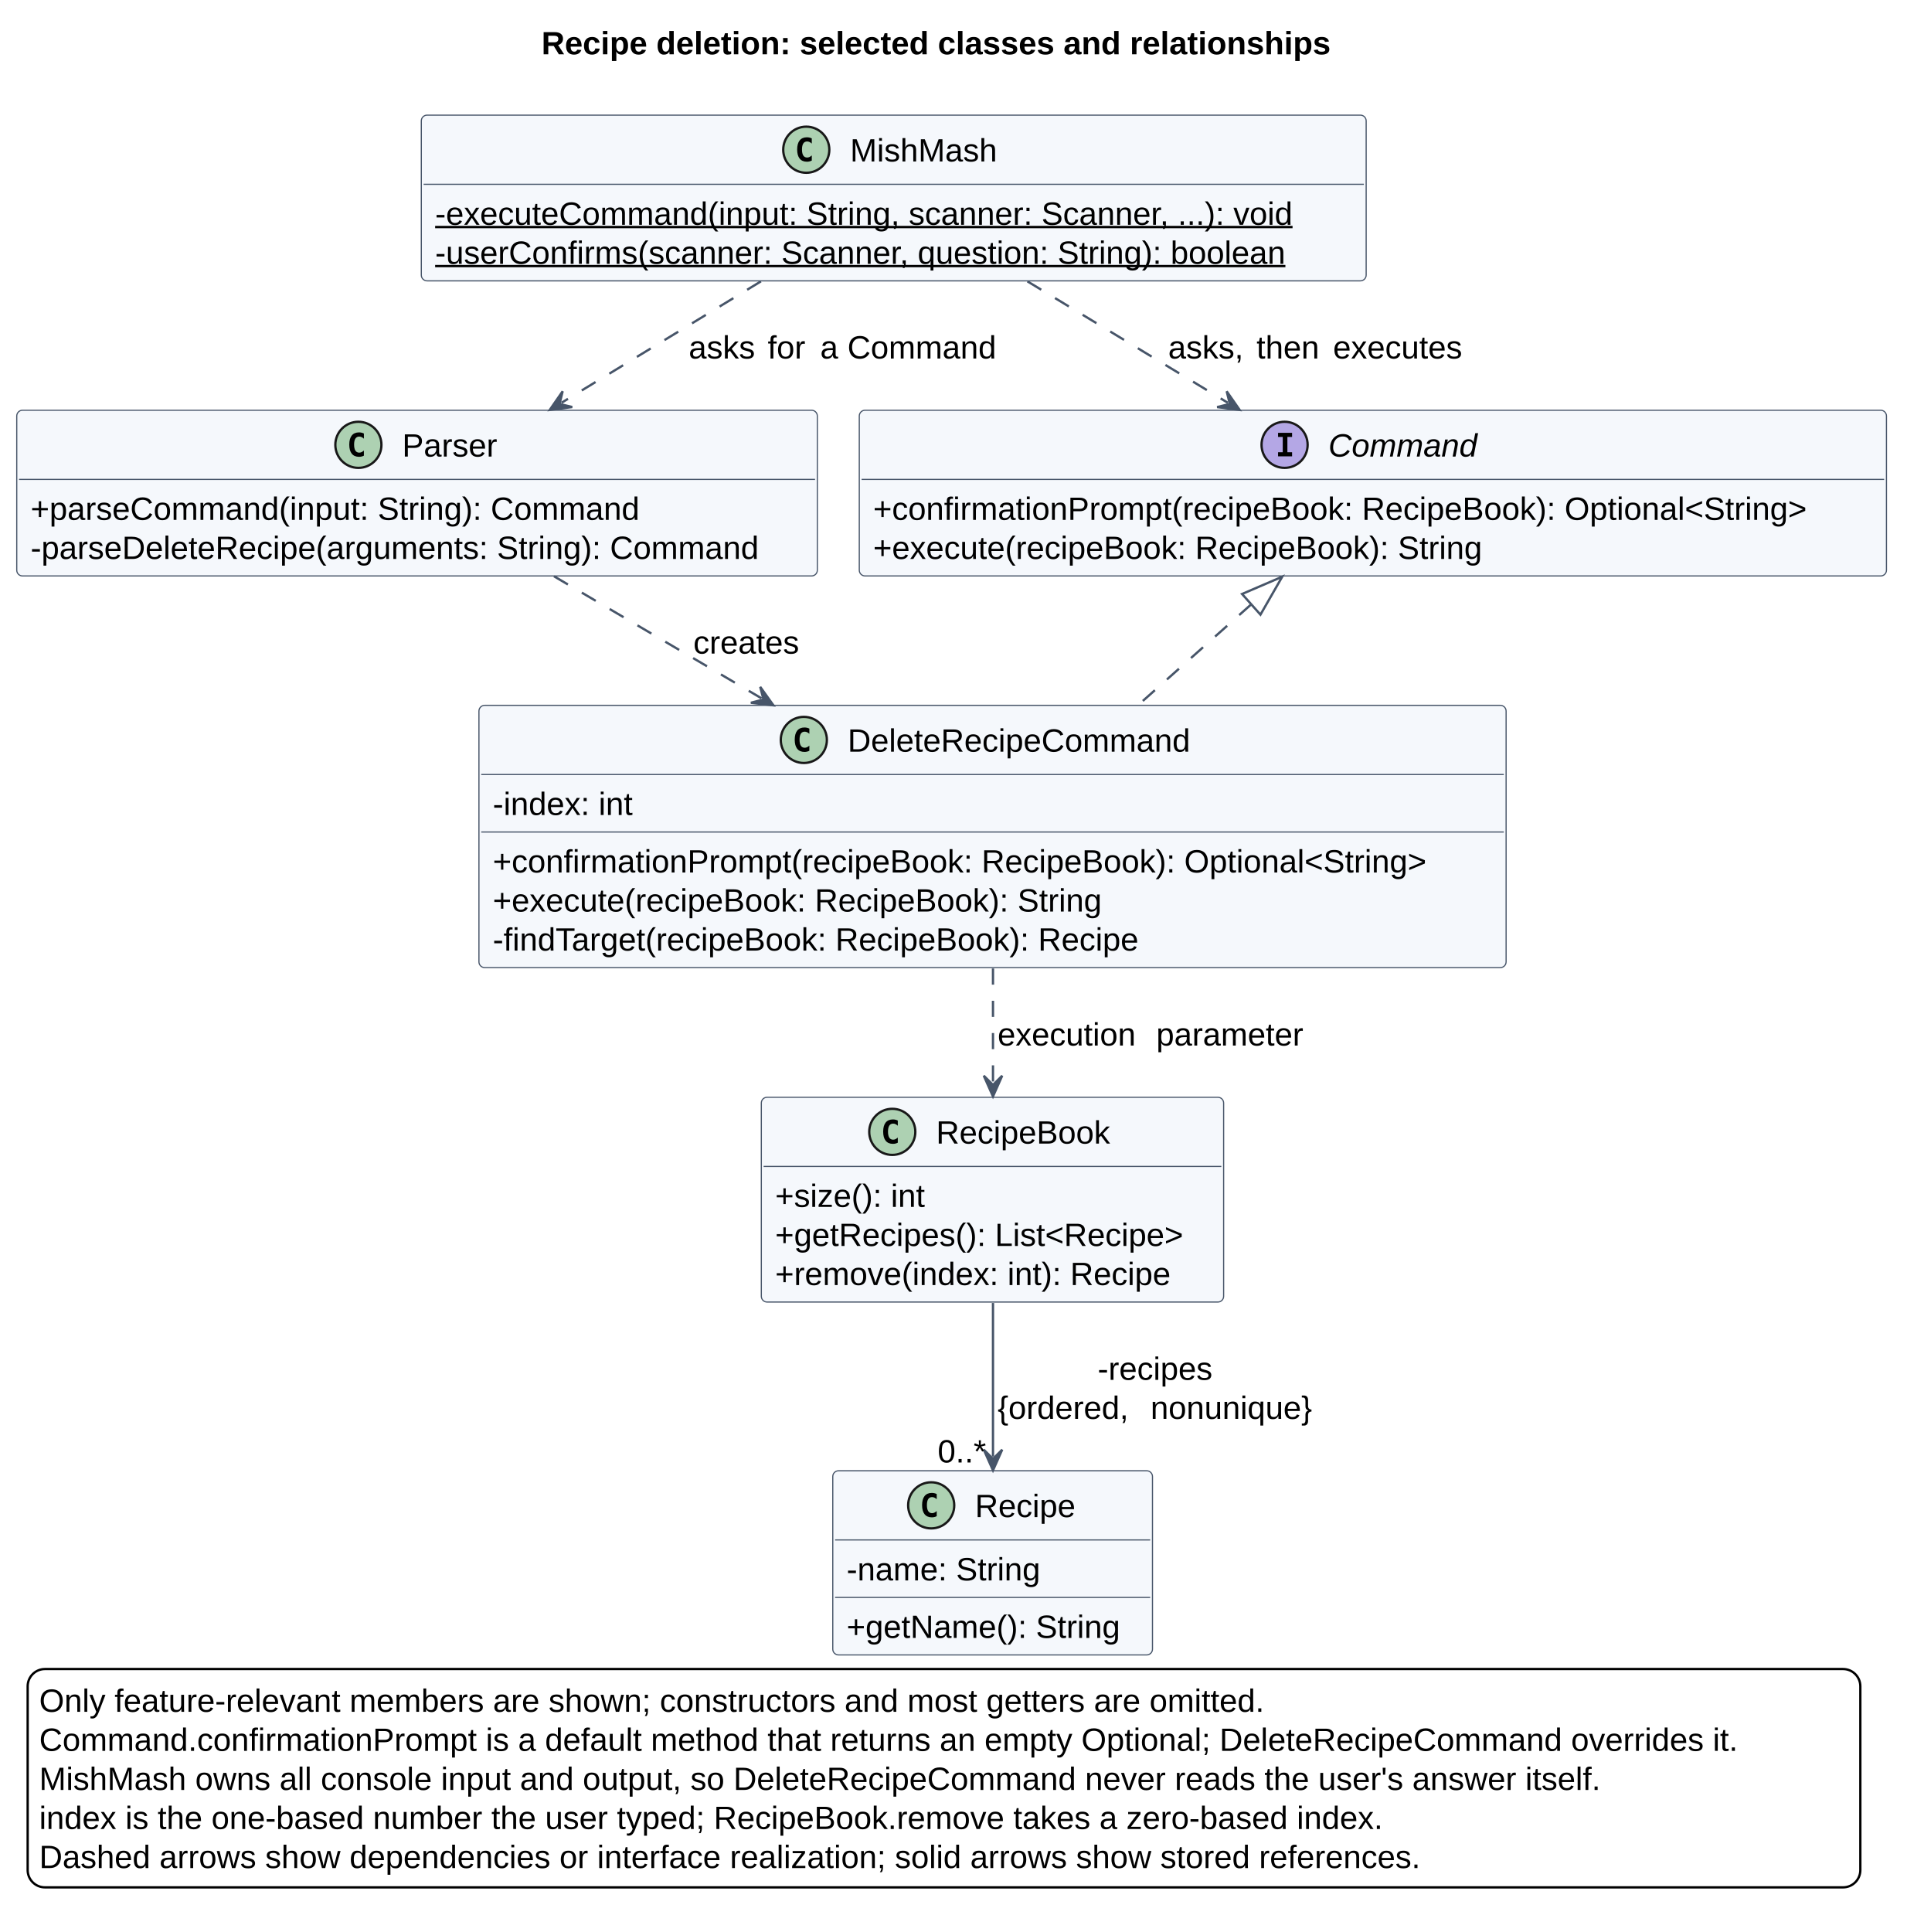
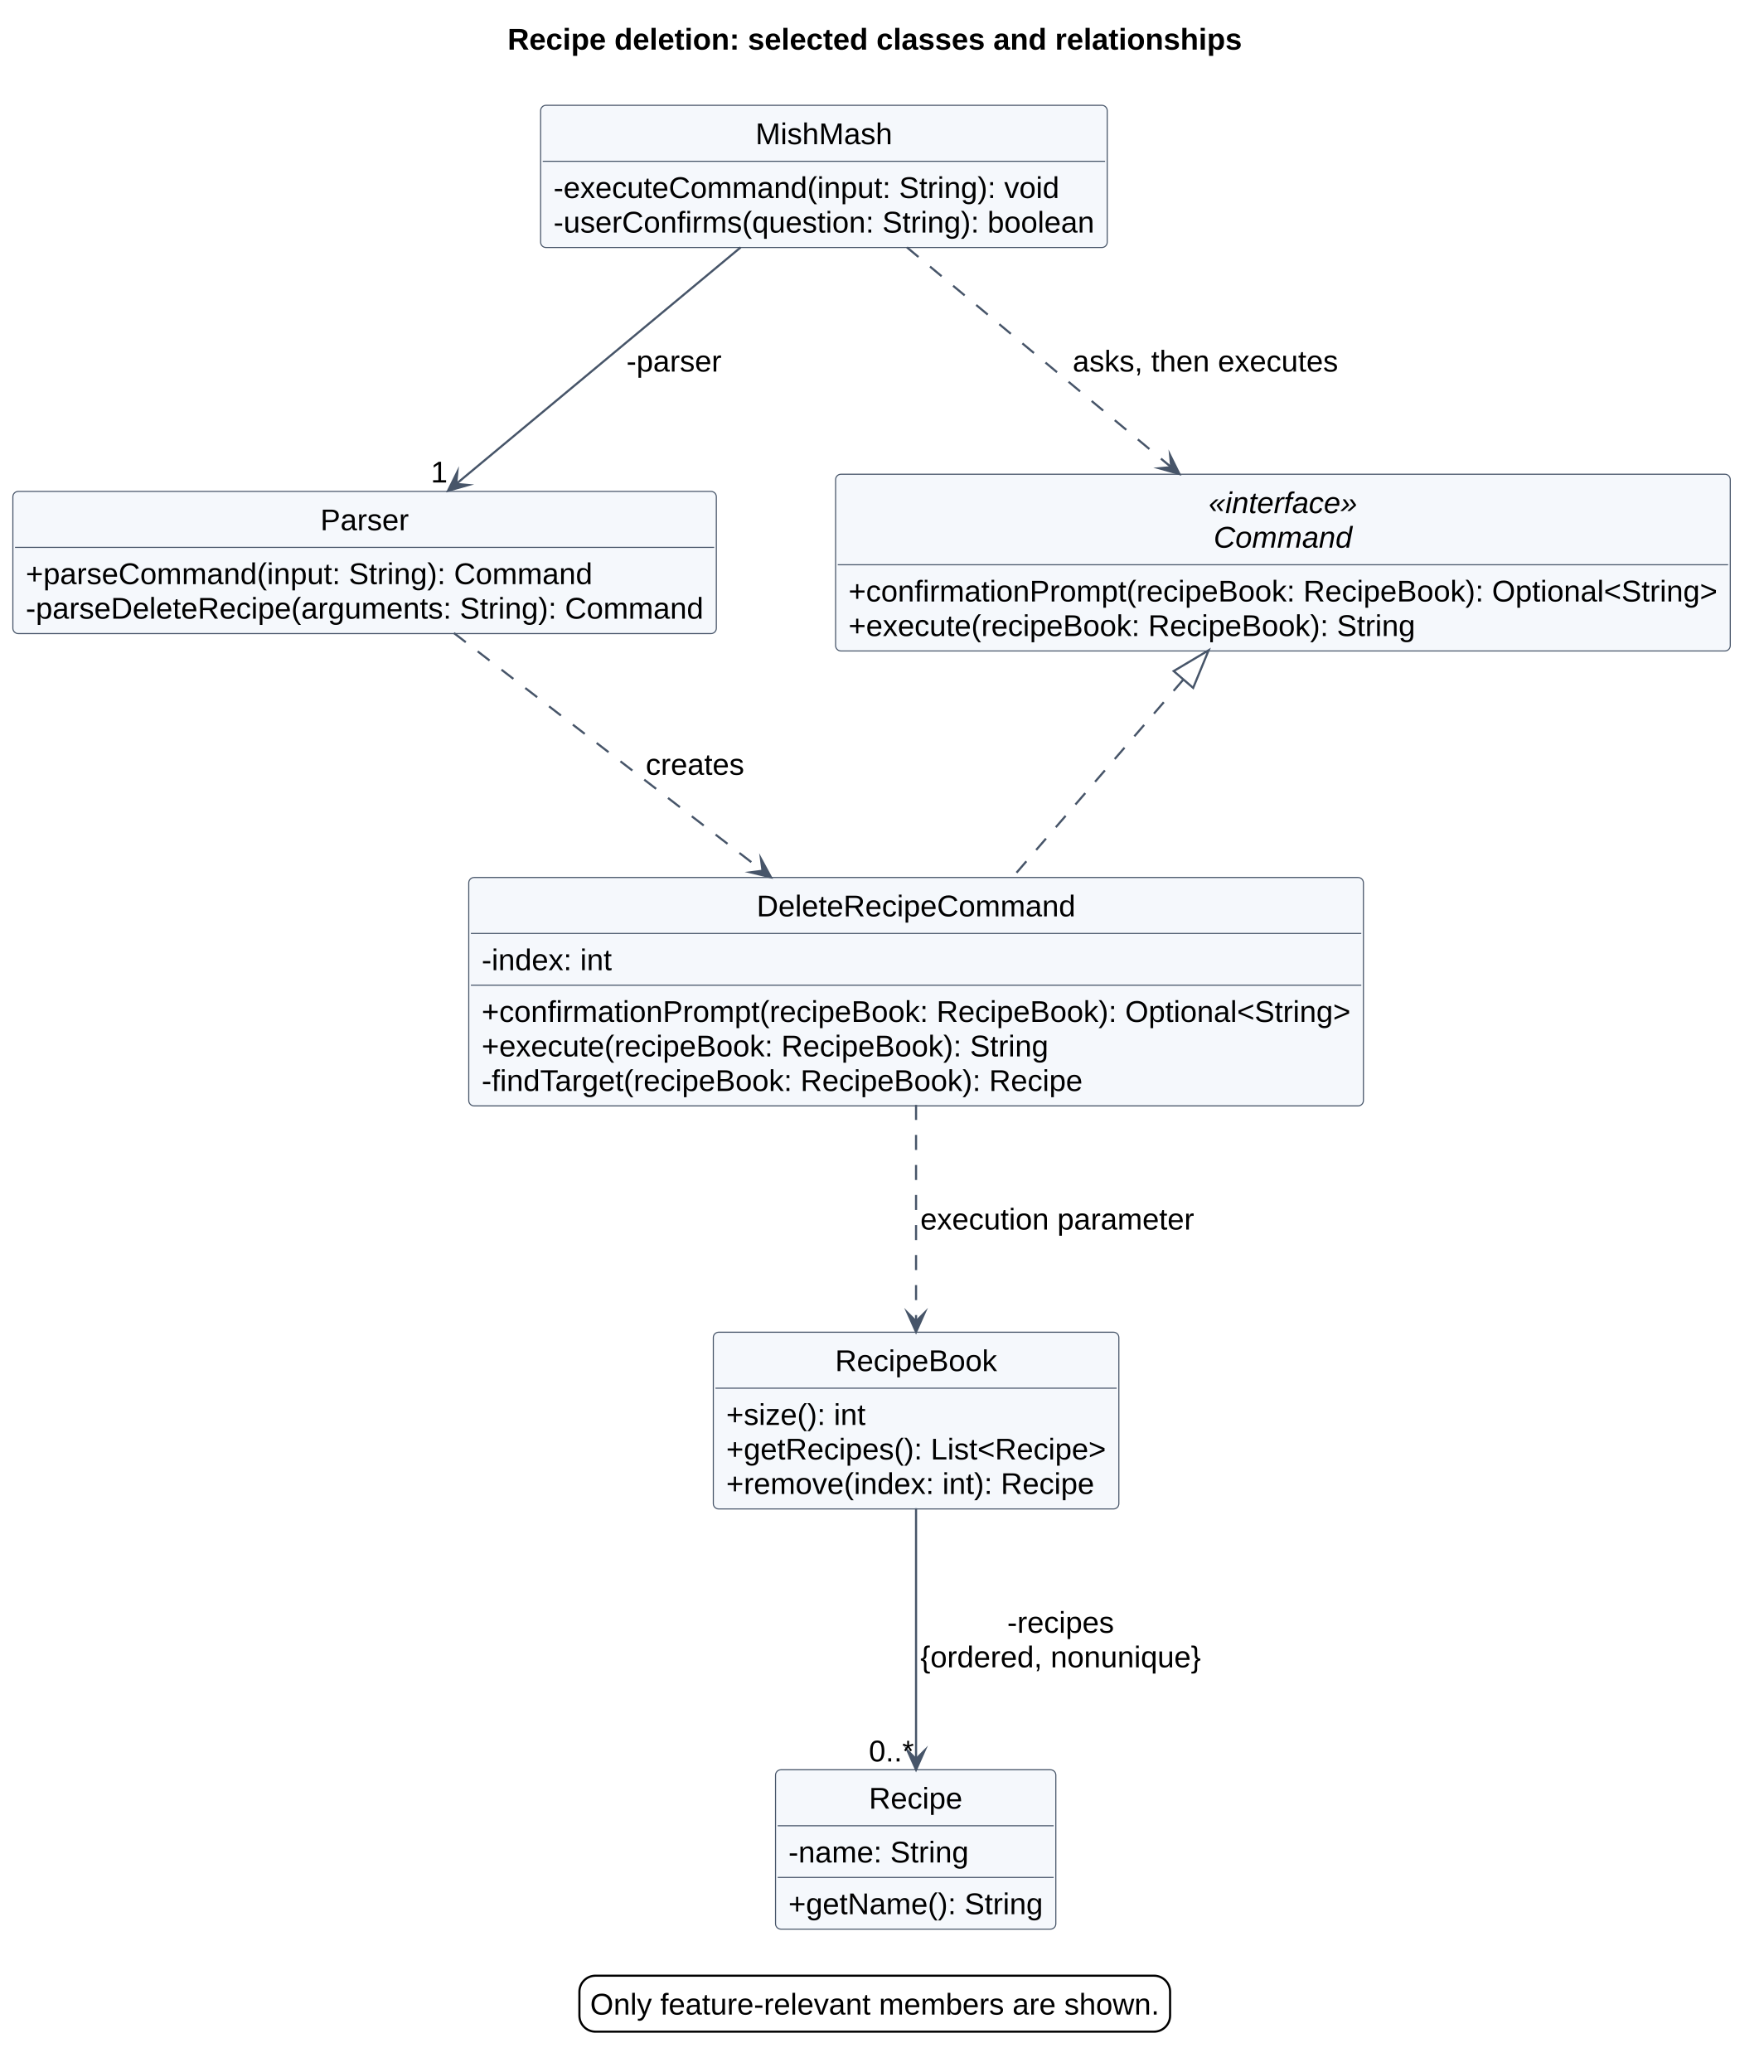
- <svg xmlns="http://www.w3.org/2000/svg" contentStyleType="text/css" data-diagram-type="CLASS" height="838px" preserveAspectRatio="none" style="width:827px;height:838px;background:#FFFFFF;" version="1.1" viewBox="0 0 827 838" width="827px" zoomAndPan="magnify">
+ <svg xmlns="http://www.w3.org/2000/svg" version="1.1" data-diagram-type="CLASS" style="width:822px;height:966px;background:#FFFFFF;" width="822px" height="966px" viewBox="0 0 822 966" zoomAndPan="magnify" preserveAspectRatio="none" contentStyleType="text/css">
  <defs />
-   <g>
-     <g class="title" data-source-line="4">
-       <text fill="#000000" font-family="Arial" font-size="14" font-weight="bold" lengthAdjust="spacing" textLength="349.241" x="234.895" y="23.562">Recipe deletion: selected classes and relationships</text>
+   <g font-family="sans-serif" lengthAdjust="spacing">
+     <g class="title" data-source-line="5">
+       <text x="236.575" y="23.132" fill="#000" font-size="14" textLength="342.351" font-weight="700" font-family="Arial">Recipe deletion: selected classes and relationships</text>
    </g>
-     <g class="entity" data-entity="MishMash" data-source-line="10" data-uid="ent0002" id="entity_MishMash">
-       <rect fill="#F5F8FC" height="71.879" rx="2.5" ry="2.5" style="stroke:#475569;stroke-width:0.5;" width="409.886" x="182.766" y="49.94" />
-       <ellipse cx="349.769" cy="64.939" fill="#ADD1B2" rx="10" ry="10" style="stroke:#181818;stroke-width:1;" />
-       <path d="M352.159,69.643 Q351.675,69.893 351.144,70.018 Q350.628,70.143 350.05,70.143 Q347.987,70.143 346.894,68.783 Q345.815,67.424 345.815,64.846 Q345.815,62.268 346.894,60.908 Q347.987,59.549 350.05,59.549 Q350.628,59.549 351.159,59.674 Q351.69,59.799 352.159,60.033 L352.159,62.283 Q351.644,61.799 351.144,61.58 Q350.659,61.361 350.144,61.361 Q349.034,61.361 348.472,62.236 Q347.909,63.111 347.909,64.846 Q347.909,66.564 348.472,67.455 Q349.034,68.33 350.144,68.33 Q350.659,68.33 351.144,68.111 Q351.644,67.877 352.159,67.408 L352.159,69.643 Z " fill="#000000" />
-       <text fill="#000000" font-family="Arial" font-size="14" lengthAdjust="spacing" textLength="67.881" x="368.769" y="70.032">MishMash</text>
-       <line style="stroke:#475569;stroke-width:0.5;" x1="183.766" x2="591.652" y1="79.939" y2="79.939" />
-       <text fill="#000000" font-family="Arial" font-size="14" lengthAdjust="spacing" text-decoration="underline" textLength="397.886" x="188.766" y="97.502">-executeCommand(input: String, scanner: Scanner, ...): void</text>
-       <text fill="#000000" font-family="Arial" font-size="14" lengthAdjust="spacing" text-decoration="underline" textLength="395.233" x="188.766" y="114.441">-userConfirms(scanner: Scanner, question: String): boolean</text>
+     <g class="entity" data-qualified-name="MishMash" id="ent0001" data-source-line="11">
+       <rect x="252" y="49.099" width="264.116" height="66.296" fill="#F5F8FC" style="stroke:#475569;stroke-width:0.5;" rx="2.5" ry="2.5" />
+       <text x="352.162" y="67.23" fill="#000" font-size="14" textLength="63.793" font-family="Arial">MishMash</text>
+       <line x1="253" y1="75.197" x2="515.116" y2="75.197" style="stroke:#475569;stroke-width:0.5;" />
+       <text x="258" y="92.329" fill="#000" font-size="14" textLength="235.771" font-family="Arial">-executeCommand(input: String): void</text>
+       <text x="258" y="108.428" fill="#000" font-size="14" textLength="252.116" font-family="Arial">-userConfirms(question: String): boolean</text>
    </g>
-     <g class="entity" data-entity="Parser" data-source-line="14" data-uid="ent0003" id="entity_Parser">
-       <rect fill="#F5F8FC" height="71.879" rx="2.5" ry="2.5" style="stroke:#475569;stroke-width:0.5;" width="347.303" x="7.266" y="177.94" />
-       <ellipse cx="155.47" cy="192.94" fill="#ADD1B2" rx="10" ry="10" style="stroke:#181818;stroke-width:1;" />
-       <path d="M157.86,197.643 Q157.376,197.893 156.845,198.018 Q156.329,198.143 155.751,198.143 Q153.689,198.143 152.595,196.783 Q151.517,195.424 151.517,192.846 Q151.517,190.268 152.595,188.908 Q153.689,187.549 155.751,187.549 Q156.329,187.549 156.86,187.674 Q157.392,187.799 157.86,188.033 L157.86,190.283 Q157.345,189.799 156.845,189.58 Q156.36,189.361 155.845,189.361 Q154.735,189.361 154.173,190.236 Q153.61,191.111 153.61,192.846 Q153.61,194.565 154.173,195.455 Q154.735,196.33 155.845,196.33 Q156.36,196.33 156.845,196.111 Q157.345,195.877 157.86,195.408 L157.86,197.643 Z " fill="#000000" />
-       <text fill="#000000" font-family="Arial" font-size="14" lengthAdjust="spacing" textLength="42.895" x="174.47" y="198.032">Parser</text>
-       <line style="stroke:#475569;stroke-width:0.5;" x1="8.266" x2="353.569" y1="207.94" y2="207.94" />
-       <text fill="#000000" font-family="Arial" font-size="14" lengthAdjust="spacing" textLength="280.554" x="13.266" y="225.502">+parseCommand(input: String): Command</text>
-       <text fill="#000000" font-family="Arial" font-size="14" lengthAdjust="spacing" textLength="335.303" x="13.266" y="242.441">-parseDeleteRecipe(arguments: String): Command</text>
+     <g class="entity" data-qualified-name="Parser" id="ent0002" data-source-line="15">
+       <rect x="6" y="229.099" width="327.909" height="66.296" fill="#F5F8FC" style="stroke:#475569;stroke-width:0.5;" rx="2.5" ry="2.5" />
+       <text x="149.337" y="247.23" fill="#000" font-size="14" textLength="41.234" font-family="Arial">Parser</text>
+       <line x1="7" y1="255.197" x2="332.909" y2="255.197" style="stroke:#475569;stroke-width:0.5;" />
+       <text x="12" y="272.329" fill="#000" font-size="14" textLength="264.168" font-family="Arial">+parseCommand(input: String): Command</text>
+       <text x="12" y="288.428" fill="#000" font-size="14" textLength="315.909" font-family="Arial">-parseDeleteRecipe(arguments: String): Command</text>
    </g>
-     <g class="entity" data-entity="Command" data-source-line="18" data-uid="ent0004" id="entity_Command">
-       <rect fill="#F5F8FC" height="71.879" rx="2.5" ry="2.5" style="stroke:#475569;stroke-width:0.5;" width="445.597" x="372.766" y="177.94" />
-       <ellipse cx="557.265" cy="192.94" fill="#B4A7E5" rx="10" ry="10" style="stroke:#181818;stroke-width:1;" />
-       <path d="M554.437,189.518 L554.437,187.736 L560.515,187.736 L560.515,189.518 L558.484,189.518 L558.484,196.158 L560.515,196.158 L560.515,197.94 L554.437,197.94 L554.437,196.158 L556.468,196.158 L556.468,189.518 L554.437,189.518 Z " fill="#000000" />
-       <text fill="#000000" font-family="Arial" font-size="14" font-style="italic" lengthAdjust="spacing" textLength="68.599" x="576.265" y="198.032">Command</text>
-       <line style="stroke:#475569;stroke-width:0.5;" x1="373.766" x2="817.363" y1="207.94" y2="207.94" />
-       <text fill="#000000" font-family="Arial" font-size="14" lengthAdjust="spacing" textLength="433.597" x="378.766" y="225.502">+confirmationPrompt(recipeBook: RecipeBook): Optional&lt;String&gt;</text>
-       <text fill="#000000" font-family="Arial" font-size="14" lengthAdjust="spacing" textLength="281.6" x="378.766" y="242.441">+execute(recipeBook: RecipeBook): String</text>
+     <g class="entity" data-qualified-name="Command" id="ent0003" data-source-line="19">
+       <rect x="389.5" y="221.099" width="417.036" height="82.395" fill="#F5F8FC" style="stroke:#475569;stroke-width:0.5;" rx="2.5" ry="2.5" />
+       <text x="563.384" y="239.23" fill="#000" font-size="14" textLength="69.269" font-style="italic" font-family="Arial">«interface»</text>
+       <text x="565.729" y="255.329" fill="#000" font-size="14" textLength="64.579" font-style="italic" font-family="Arial">Command</text>
+       <line x1="390.5" y1="263.296" x2="805.536" y2="263.296" style="stroke:#475569;stroke-width:0.5;" />
+       <text x="395.5" y="280.428" fill="#000" font-size="14" textLength="405.036" font-family="Arial">+confirmationPrompt(recipeBook: RecipeBook): Optional&lt;String&gt;</text>
+       <text x="395.5" y="296.526" fill="#000" font-size="14" textLength="264.195" font-family="Arial">+execute(recipeBook: RecipeBook): String</text>
    </g>
-     <g class="entity" data-entity="DeleteRecipeCommand" data-source-line="22" data-uid="ent0005" id="entity_DeleteRecipeCommand">
-       <rect fill="#F5F8FC" height="113.758" rx="2.5" ry="2.5" style="stroke:#475569;stroke-width:0.5;" width="445.597" x="207.766" y="305.94" />
-       <ellipse cx="348.71" cy="320.94" fill="#ADD1B2" rx="10" ry="10" style="stroke:#181818;stroke-width:1;" />
-       <path d="M351.101,325.643 Q350.616,325.893 350.085,326.018 Q349.569,326.143 348.991,326.143 Q346.929,326.143 345.835,324.783 Q344.757,323.424 344.757,320.846 Q344.757,318.268 345.835,316.908 Q346.929,315.549 348.991,315.549 Q349.569,315.549 350.101,315.674 Q350.632,315.799 351.101,316.033 L351.101,318.283 Q350.585,317.799 350.085,317.58 Q349.601,317.361 349.085,317.361 Q347.976,317.361 347.413,318.236 Q346.851,319.111 346.851,320.846 Q346.851,322.565 347.413,323.455 Q347.976,324.33 349.085,324.33 Q349.601,324.33 350.085,324.111 Q350.585,323.877 351.101,323.408 L351.101,325.643 Z " fill="#000000" />
-       <text fill="#000000" font-family="Arial" font-size="14" lengthAdjust="spacing" textLength="155.709" x="367.71" y="326.032">DeleteRecipeCommand</text>
-       <line style="stroke:#475569;stroke-width:0.5;" x1="208.766" x2="652.363" y1="335.94" y2="335.94" />
-       <text fill="#000000" font-family="Arial" font-size="14" lengthAdjust="spacing" textLength="66.691" x="213.766" y="353.502">-index: int</text>
-       <line style="stroke:#475569;stroke-width:0.5;" x1="208.766" x2="652.363" y1="360.879" y2="360.879" />
-       <text fill="#000000" font-family="Arial" font-size="14" lengthAdjust="spacing" textLength="433.597" x="213.766" y="378.441">+confirmationPrompt(recipeBook: RecipeBook): Optional&lt;String&gt;</text>
-       <text fill="#000000" font-family="Arial" font-size="14" lengthAdjust="spacing" textLength="281.6" x="213.766" y="395.381">+execute(recipeBook: RecipeBook): String</text>
-       <text fill="#000000" font-family="Arial" font-size="14" lengthAdjust="spacing" textLength="300.918" x="213.766" y="412.32">-findTarget(recipeBook: RecipeBook): Recipe</text>
+     <g class="entity" data-qualified-name="DeleteRecipeCommand" id="ent0004" data-source-line="23">
+       <rect x="218.5" y="409.099" width="417.036" height="106.493" fill="#F5F8FC" style="stroke:#475569;stroke-width:0.5;" rx="2.5" ry="2.5" />
+       <text x="352.705" y="427.23" fill="#000" font-size="14" textLength="148.627" font-family="Arial">DeleteRecipeCommand</text>
+       <line x1="219.5" y1="435.197" x2="634.536" y2="435.197" style="stroke:#475569;stroke-width:0.5;" />
+       <text x="224.5" y="452.329" fill="#000" font-size="14" textLength="60.696" font-family="Arial">-index: int</text>
+       <line x1="219.5" y1="459.296" x2="634.536" y2="459.296" style="stroke:#475569;stroke-width:0.5;" />
+       <text x="224.5" y="476.428" fill="#000" font-size="14" textLength="405.036" font-family="Arial">+confirmationPrompt(recipeBook: RecipeBook): Optional&lt;String&gt;</text>
+       <text x="224.5" y="492.526" fill="#000" font-size="14" textLength="264.195" font-family="Arial">+execute(recipeBook: RecipeBook): String</text>
+       <text x="224.5" y="508.625" fill="#000" font-size="14" textLength="281.688" font-family="Arial">-findTarget(recipeBook: RecipeBook): Recipe</text>
    </g>
-     <g class="entity" data-entity="RecipeBook" data-source-line="28" data-uid="ent0006" id="entity_RecipeBook">
-       <rect fill="#F5F8FC" height="88.818" rx="2.5" ry="2.5" style="stroke:#475569;stroke-width:0.5;" width="200.556" x="330.266" y="475.94" />
-       <ellipse cx="387.08" cy="490.94" fill="#ADD1B2" rx="10" ry="10" style="stroke:#181818;stroke-width:1;" />
-       <path d="M389.471,495.643 Q388.986,495.893 388.455,496.018 Q387.94,496.143 387.361,496.143 Q385.299,496.143 384.205,494.783 Q383.127,493.424 383.127,490.846 Q383.127,488.268 384.205,486.908 Q385.299,485.549 387.361,485.549 Q387.94,485.549 388.471,485.674 Q389.002,485.799 389.471,486.033 L389.471,488.283 Q388.955,487.799 388.455,487.58 Q387.971,487.361 387.455,487.361 Q386.346,487.361 385.783,488.236 Q385.221,489.111 385.221,490.846 Q385.221,492.565 385.783,493.455 Q386.346,494.33 387.455,494.33 Q387.971,494.33 388.455,494.111 Q388.955,493.877 389.471,493.408 L389.471,495.643 Z " fill="#000000" />
-       <text fill="#000000" font-family="Arial" font-size="14" lengthAdjust="spacing" textLength="78.928" x="406.08" y="496.032">RecipeBook</text>
-       <line style="stroke:#475569;stroke-width:0.5;" x1="331.266" x2="529.822" y1="505.94" y2="505.94" />
-       <text fill="#000000" font-family="Arial" font-size="14" lengthAdjust="spacing" textLength="70.362" x="336.266" y="523.502">+size(): int</text>
-       <text fill="#000000" font-family="Arial" font-size="14" lengthAdjust="spacing" textLength="188.556" x="336.266" y="540.441">+getRecipes(): List&lt;Recipe&gt;</text>
-       <text fill="#000000" font-family="Arial" font-size="14" lengthAdjust="spacing" textLength="183.114" x="336.266" y="557.381">+remove(index: int): Recipe</text>
+     <g class="entity" data-qualified-name="RecipeBook" id="ent0005" data-source-line="29">
+       <rect x="332.5" y="621.099" width="189.037" height="82.395" fill="#F5F8FC" style="stroke:#475569;stroke-width:0.5;" rx="2.5" ry="2.5" />
+       <text x="389.274" y="639.23" fill="#000" font-size="14" textLength="75.489" font-family="Arial">RecipeBook</text>
+       <line x1="333.5" y1="647.197" x2="520.537" y2="647.197" style="stroke:#475569;stroke-width:0.5;" />
+       <text x="338.5" y="664.329" fill="#000" font-size="14" textLength="64.962" font-family="Arial">+size(): int</text>
+       <text x="338.5" y="680.428" fill="#000" font-size="14" textLength="177.037" font-family="Arial">+getRecipes(): List&lt;Recipe&gt;</text>
+       <text x="338.5" y="696.526" fill="#000" font-size="14" textLength="171.575" font-family="Arial">+remove(index: int): Recipe</text>
    </g>
-     <g class="entity" data-entity="Recipe" data-source-line="33" data-uid="ent0007" id="entity_Recipe">
-       <rect fill="#F5F8FC" height="79.879" rx="2.5" ry="2.5" style="stroke:#475569;stroke-width:0.5;" width="138.69" x="361.266" y="637.939" />
-       <ellipse cx="403.964" cy="652.939" fill="#ADD1B2" rx="10" ry="10" style="stroke:#181818;stroke-width:1;" />
-       <path d="M406.354,657.643 Q405.87,657.893 405.339,658.018 Q404.823,658.143 404.245,658.143 Q402.183,658.143 401.089,656.783 Q400.011,655.424 400.011,652.846 Q400.011,650.268 401.089,648.908 Q402.183,647.549 404.245,647.549 Q404.823,647.549 405.354,647.674 Q405.886,647.799 406.354,648.033 L406.354,650.283 Q405.839,649.799 405.339,649.58 Q404.854,649.361 404.339,649.361 Q403.229,649.361 402.667,650.236 Q402.104,651.111 402.104,652.846 Q402.104,654.564 402.667,655.455 Q403.229,656.33 404.339,656.33 Q404.854,656.33 405.339,656.111 Q405.839,655.877 406.354,655.408 L406.354,657.643 Z " fill="#000000" />
-       <text fill="#000000" font-family="Arial" font-size="14" lengthAdjust="spacing" textLength="45.295" x="422.964" y="658.032">Recipe</text>
-       <line style="stroke:#475569;stroke-width:0.5;" x1="362.266" x2="498.957" y1="667.939" y2="667.939" />
-       <text fill="#000000" font-family="Arial" font-size="14" lengthAdjust="spacing" textLength="90.05" x="367.266" y="685.502">-name: String</text>
-       <line style="stroke:#475569;stroke-width:0.5;" x1="362.266" x2="498.957" y1="692.879" y2="692.879" />
-       <text fill="#000000" font-family="Arial" font-size="14" lengthAdjust="spacing" textLength="126.69" x="367.266" y="710.441">+getName(): String</text>
+     <g class="entity" data-qualified-name="Recipe" id="ent0006" data-source-line="34">
+       <rect x="361.5" y="825.099" width="130.658" height="74.296" fill="#F5F8FC" style="stroke:#475569;stroke-width:0.5;" rx="2.5" ry="2.5" />
+       <text x="405.04" y="843.23" fill="#000" font-size="14" textLength="43.579" font-family="Arial">Recipe</text>
+       <line x1="362.5" y1="851.197" x2="491.158" y2="851.197" style="stroke:#475569;stroke-width:0.5;" />
+       <text x="367.5" y="868.329" fill="#000" font-size="14" textLength="84.034" font-family="Arial">-name: String</text>
+       <line x1="362.5" y1="875.296" x2="491.158" y2="875.296" style="stroke:#475569;stroke-width:0.5;" />
+       <text x="367.5" y="892.428" fill="#000" font-size="14" textLength="118.658" font-family="Arial">+getName(): String</text>
    </g>
-     <g class="link" data-entity-1="MishMash" data-entity-2="Parser" data-uid="lnk8" id="link_MishMash_Parser">
-       <polygon fill="#475569" points="238.477,177.811,248.244,176.549,242.748,175.212,244.085,169.715,238.477,177.811" style="stroke:#475569;stroke-width:1;" />
-       <path d="M330.105,122.037 C301.514,139.441 272.2,157.284 243.602,174.692" fill="none" style="stroke:#475569;stroke-width:1;stroke-dasharray:7,7;" />
-       <text fill="#000000" font-family="Arial" font-size="14" lengthAdjust="spacing" textLength="30.324" x="298.766" y="155.502">asks</text>
-       <text fill="#000000" font-family="Arial" font-size="14" lengthAdjust="spacing" textLength="3.938" x="329.09" y="155.502"> </text>
-       <text fill="#000000" font-family="Arial" font-size="14" lengthAdjust="spacing" textLength="18.847" x="333.028" y="155.502">for</text>
-       <text fill="#000000" font-family="Arial" font-size="14" lengthAdjust="spacing" textLength="3.938" x="351.875" y="155.502"> </text>
-       <text fill="#000000" font-family="Arial" font-size="14" lengthAdjust="spacing" textLength="7.861" x="355.812" y="155.502">a</text>
-       <text fill="#000000" font-family="Arial" font-size="14" lengthAdjust="spacing" textLength="3.938" x="363.673" y="155.502"> </text>
-       <text fill="#000000" font-family="Arial" font-size="14" lengthAdjust="spacing" textLength="67.853" x="367.611" y="155.502">Command</text>
+     <g class="link" data-entity-1="ent0001" data-entity-2="ent0002" id="lnk7" data-link-type="dependency">
+       <polygon points="208.826,228.804,218.304,226.124,212.671,225.606,213.188,219.973,208.826,228.804" fill="#475569" style="stroke:#475569;stroke-width:1;stroke-linejoin:miter;stroke-miterlimit:10;" />
+       <path d="M345.246,115.333 C306.583,147.492 251.36,193.426 212.671,225.606" style="stroke:#475569;stroke-width:1;" fill="none" />
+       <text x="292" y="173.23" fill="#000" font-size="14" textLength="44.345" font-family="Arial">-parser</text>
+       <text x="200.826" y="224.936" fill="#000" font-size="14" font-family="Arial">1</text>
    </g>
-     <g class="link" data-entity-1="MishMash" data-entity-2="Command" data-uid="lnk9" id="link_MishMash_Command">
-       <polygon fill="#475569" points="537.777,177.811,532.152,169.727,533.5,175.221,528.007,176.57,537.777,177.811" style="stroke:#475569;stroke-width:1;" />
-       <path d="M445.706,122.037 C474.435,139.441 503.909,157.295 532.645,174.703" fill="none" style="stroke:#475569;stroke-width:1;stroke-dasharray:7,7;" />
-       <text fill="#000000" font-family="Arial" font-size="14" lengthAdjust="spacing" textLength="34.357" x="506.766" y="155.502">asks,</text>
-       <text fill="#000000" font-family="Arial" font-size="14" lengthAdjust="spacing" textLength="3.938" x="541.124" y="155.502"> </text>
-       <text fill="#000000" font-family="Arial" font-size="14" lengthAdjust="spacing" textLength="29.292" x="545.061" y="155.502">then</text>
-       <text fill="#000000" font-family="Arial" font-size="14" lengthAdjust="spacing" textLength="3.938" x="574.353" y="155.502"> </text>
-       <text fill="#000000" font-family="Arial" font-size="14" lengthAdjust="spacing" textLength="60.375" x="578.29" y="155.502">executes</text>
+     <g class="link" data-entity-1="ent0001" data-entity-2="ent0003" id="lnk8" data-link-type="dependency">
+       <polygon points="549.782,220.992,545.421,212.162,545.938,217.795,540.305,218.312,549.782,220.992" fill="#475569" style="stroke:#475569;stroke-width:1;stroke-linejoin:miter;stroke-miterlimit:10;" />
+       <path d="M422.754,115.333 C458.406,144.988 507.564,185.876 545.938,217.795" style="stroke:#475569;stroke-width:1;stroke-dasharray:7,7;" fill="none" />
+       <text x="500" y="173.23" fill="#000" font-size="14" textLength="32.676" font-family="Arial">asks,</text>
+       <text x="532.676" y="173.23" fill="#000" font-size="14" font-family="Arial"> </text>
+       <text x="536.565" y="173.23" fill="#000" font-size="14" textLength="27.248" font-family="Arial">then</text>
+       <text x="563.813" y="173.23" fill="#000" font-size="14" font-family="Arial"> </text>
+       <text x="567.703" y="173.23" fill="#000" font-size="14" textLength="56.034" font-family="Arial">executes</text>
    </g>
-     <g class="link" data-entity-1="Parser" data-entity-2="DeleteRecipeCommand" data-uid="lnk10" id="link_Parser_DeleteRecipeCommand">
-       <polygon fill="#475569" points="335.521,305.935,329.791,297.925,331.211,303.401,325.736,304.822,335.521,305.935" style="stroke:#475569;stroke-width:1;" />
-       <path d="M240.33,249.963 C268.781,266.692 298.359,284.084 330.349,302.894" fill="none" style="stroke:#475569;stroke-width:1;stroke-dasharray:7,7;" />
-       <text fill="#000000" font-family="Arial" font-size="14" lengthAdjust="spacing" textLength="49.424" x="300.766" y="283.502">creates</text>
+     <g class="link" data-entity-1="ent0002" data-entity-2="ent0004" id="lnk9" data-link-type="dependency">
+       <polygon points="359.394,409.013,354.706,400.352,355.433,405.962,349.824,406.689,359.394,409.013" fill="#475569" style="stroke:#475569;stroke-width:1;stroke-linejoin:miter;stroke-miterlimit:10;" />
+       <path d="M211.577,295.131 C251.497,325.886 308.526,369.823 355.433,405.962" style="stroke:#475569;stroke-width:1;stroke-dasharray:7,7;" fill="none" />
+       <text x="301" y="361.23" fill="#000" font-size="14" textLength="45.91" font-family="Arial">creates</text>
    </g>
-     <g class="link" data-entity-1="Command" data-entity-2="DeleteRecipeCommand" data-uid="lnk12" id="link_Command_DeleteRecipeCommand">
-       <polygon fill="none" points="556.245,250.15,538.813,257.643,546.796,266.603,556.245,250.15" style="stroke:#475569;stroke-width:1;" />
-       <path d="M542.805,262.123 C524.118,278.771 514.79,287.082 493.804,305.779" fill="none" style="stroke:#475569;stroke-width:1;stroke-dasharray:7,7;" />
+     <g class="link" data-entity-1="ent0003" data-entity-2="ent0004" id="lnk11" data-link-type="extension">
+       <polygon points="563.396,303.167,547.09,312.868,556.171,320.711,563.396,303.167" fill="none" style="stroke:#475569;stroke-width:1;stroke-linejoin:miter;stroke-miterlimit:10;" />
+       <path d="M551.63,316.79 C525.281,347.3 500.557,375.928 471.949,409.052" style="stroke:#475569;stroke-width:1;stroke-dasharray:7,7;" fill="none" />
    </g>
-     <g class="link" data-entity-1="DeleteRecipeCommand" data-entity-2="RecipeBook" data-uid="lnk13" id="link_DeleteRecipeCommand_RecipeBook">
-       <polygon fill="#475569" points="430.766,475.581,434.766,466.581,430.766,470.581,426.766,466.581,430.766,475.581" style="stroke:#475569;stroke-width:1;" />
-       <path d="M430.766,420.079 C430.766,438.347 430.766,452.345 430.766,469.581" fill="none" style="stroke:#475569;stroke-width:1;stroke-dasharray:7,7;" />
-       <text fill="#000000" font-family="Arial" font-size="14" lengthAdjust="spacing" textLength="64.88" x="432.766" y="453.502">execution</text>
-       <text fill="#000000" font-family="Arial" font-size="14" lengthAdjust="spacing" textLength="3.938" x="497.646" y="453.502"> </text>
-       <text fill="#000000" font-family="Arial" font-size="14" lengthAdjust="spacing" textLength="68.004" x="501.584" y="453.502">parameter</text>
+     <g class="link" data-entity-1="ent0004" data-entity-2="ent0005" id="lnk12" data-link-type="dependency">
+       <polygon points="427,620.989,431,611.989,427,615.989,423,611.989,427,620.989" fill="#475569" style="stroke:#475569;stroke-width:1;stroke-linejoin:miter;stroke-miterlimit:10;" />
+       <path d="M427,515.121 C427,548.234 427,585.475 427,615.989" style="stroke:#475569;stroke-width:1;stroke-dasharray:7,7;" fill="none" />
+       <text x="429" y="573.23" fill="#000" font-size="14" textLength="59.931" font-family="Arial">execution</text>
+       <text x="488.931" y="573.23" fill="#000" font-size="14" font-family="Arial"> </text>
+       <text x="492.82" y="573.23" fill="#000" font-size="14" textLength="63.807" font-family="Arial">parameter</text>
    </g>
-     <g class="link" data-entity-1="RecipeBook" data-entity-2="Recipe" data-uid="lnk14" id="link_RecipeBook_Recipe">
-       <polygon fill="#475569" points="430.766,637.78,434.766,628.78,430.766,632.78,426.766,628.78,430.766,637.78" style="stroke:#475569;stroke-width:1;" />
-       <path d="M430.766,565.169 C430.766,587.986 430.766,609.672 430.766,631.78" fill="none" style="stroke:#475569;stroke-width:1;" />
-       <text fill="#000000" font-family="Arial" font-size="14" lengthAdjust="spacing" textLength="55.385" x="476.174" y="598.502">-recipes</text>
-       <text fill="#000000" font-family="Arial" font-size="14" lengthAdjust="spacing" textLength="62.405" x="432.766" y="615.441">{ordered,</text>
-       <text fill="#000000" font-family="Arial" font-size="14" lengthAdjust="spacing" textLength="3.938" x="495.171" y="615.441"> </text>
-       <text fill="#000000" font-family="Arial" font-size="14" lengthAdjust="spacing" textLength="75.858" x="499.109" y="615.441">nonunique}</text>
-       <text fill="#000000" font-family="Arial" font-size="14" lengthAdjust="spacing" textLength="23.912" x="406.766" y="634.343">0..*</text>
+     <g class="link" data-entity-1="ent0005" data-entity-2="ent0006" id="lnk13" data-link-type="dependency">
+       <polygon points="427,825.084,431,816.084,427,820.084,423,816.084,427,825.084" fill="#475569" style="stroke:#475569;stroke-width:1;stroke-linejoin:miter;stroke-miterlimit:10;" />
+       <path d="M427,703.167 C427,738.875 427,785.665 427,820.084" style="stroke:#475569;stroke-width:1;" fill="none" />
+       <text x="469.496" y="761.23" fill="#000" font-size="14" textLength="49.793" font-family="Arial">-recipes</text>
+       <text x="429" y="777.329" fill="#000" font-size="14" textLength="56.82" font-family="Arial">{ordered,</text>
+       <text x="485.82" y="777.329" fill="#000" font-size="14" font-family="Arial"> </text>
+       <text x="489.71" y="777.329" fill="#000" font-size="14" textLength="70.075" font-family="Arial">nonunique}</text>
+       <text x="405" y="821.216" fill="#000" font-size="14" textLength="21.014" font-family="Arial">0..*</text>
    </g>
-     <g class="legend" data-source-line="45">
-       <rect fill="none" height="94.697" rx="7.5" ry="7.5" style="stroke:#000000;stroke-width:1;" width="795.032" x="12" y="723.939" />
-       <text fill="#000000" font-family="Arial" font-size="14" lengthAdjust="spacing" textLength="571.655" x="17" y="742.502">Only feature-relevant members are shown; constructors and most getters are omitted.</text>
-       <text fill="#000000" font-family="Arial" font-size="14" lengthAdjust="spacing" textLength="785.032" x="17" y="759.441">Command.confirmationPrompt is a default method that returns an empty Optional; DeleteRecipeCommand overrides it.</text>
-       <text fill="#000000" font-family="Arial" font-size="14" lengthAdjust="spacing" textLength="722.408" x="17" y="776.381">MishMash owns all console input and output, so DeleteRecipeCommand never reads the user's answer itself.</text>
-       <text fill="#000000" font-family="Arial" font-size="14" lengthAdjust="spacing" textLength="623.082" x="17" y="793.32">index is the one-based number the user typed; RecipeBook.remove takes a zero-based index.</text>
-       <text fill="#000000" font-family="Arial" font-size="14" lengthAdjust="spacing" textLength="644.335" x="17" y="810.26">Dashed arrows show dependencies or interface realization; solid arrows show stored references.</text>
+     <g class="legend" data-source-line="46">
+       <rect x="270.082" y="921.099" width="275.337" height="26.099" fill="none" style="stroke:#000;stroke-width:1;" rx="7.5" ry="7.5" />
+       <text x="275.082" y="939.23" fill="#000" font-size="14" textLength="265.337" font-family="Arial">Only feature-relevant members are shown.</text>
    </g>
  </g>
</svg>
